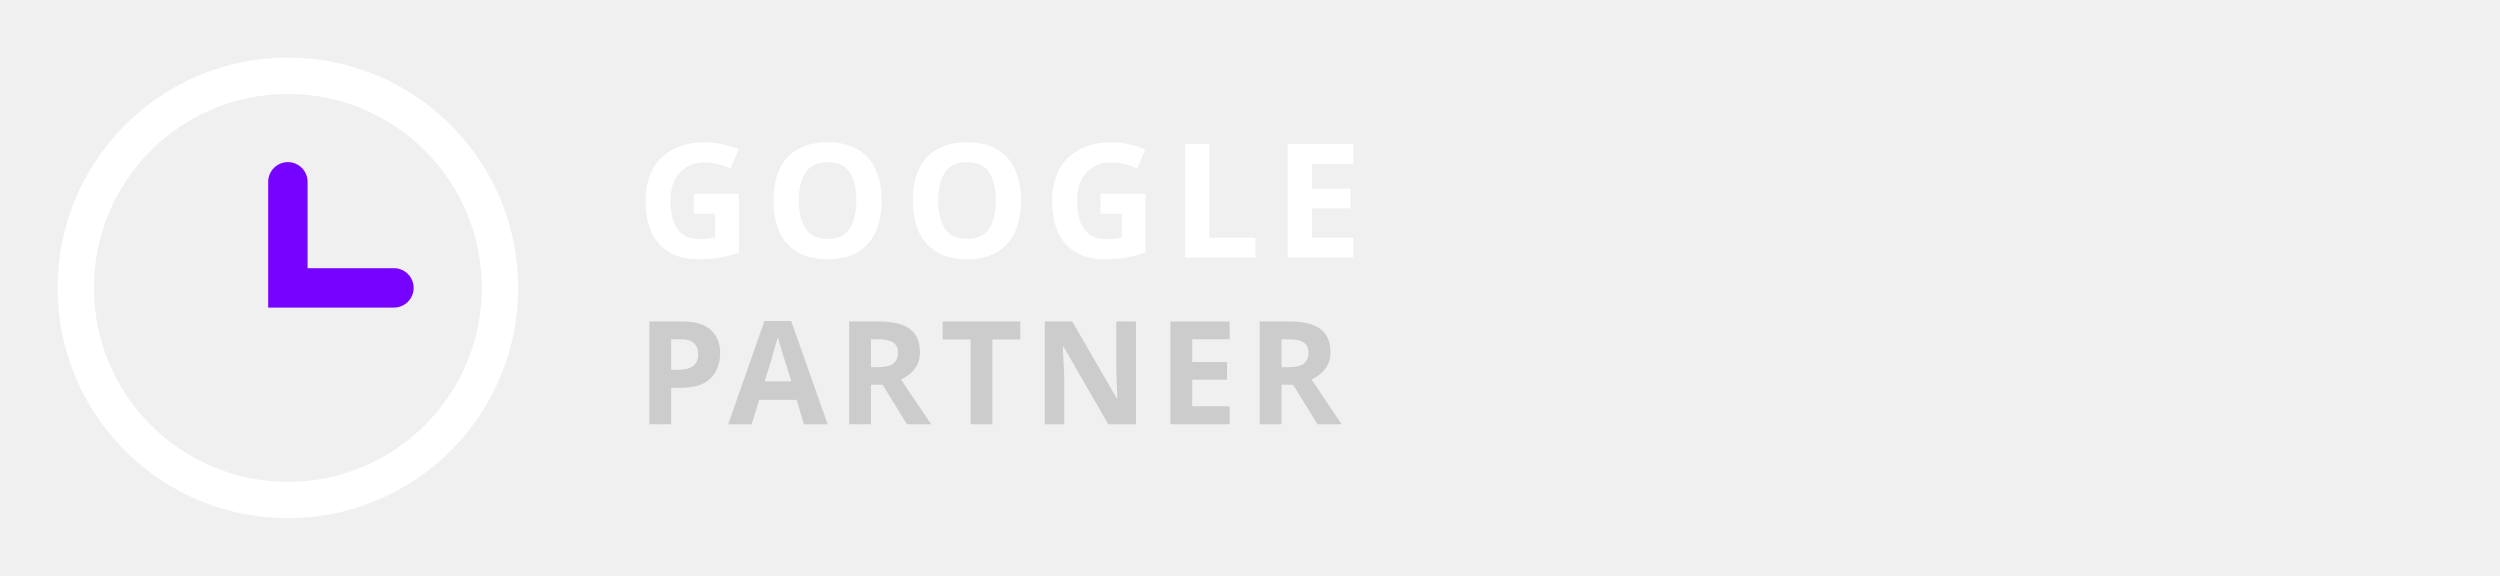
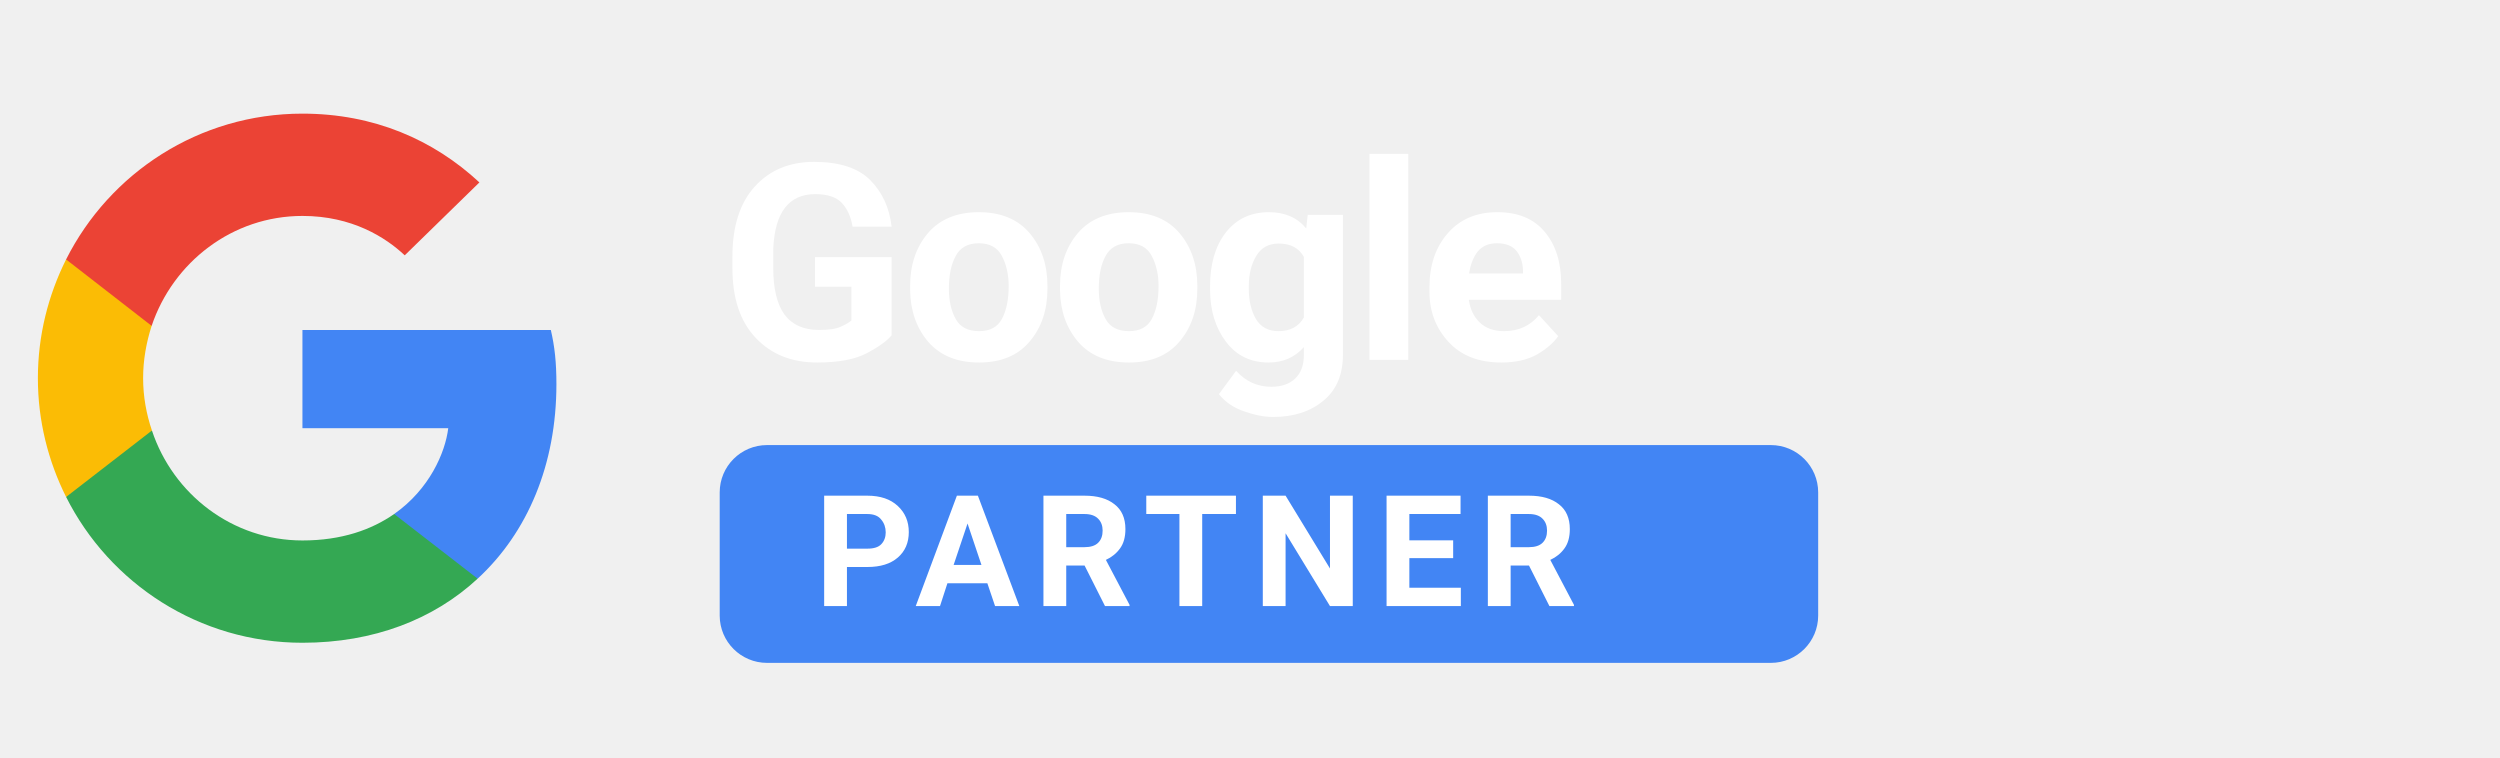
- <svg xmlns="http://www.w3.org/2000/svg" width="165" height="38" viewBox="0 0 165 38" fill="none">
-   <circle cx="19" cy="19" r="14" stroke="#fff" stroke-width="2.4" />
-   <path d="M19 12v7h7" stroke="#7602FF" stroke-width="2.6" stroke-linecap="round" />
-   <text x="42" y="17" font-family="sans-serif" font-size="10.5" font-weight="800" letter-spacing="0.08em" fill="#fff">GOOGLE</text>
-   <text x="42" y="28" font-family="sans-serif" font-size="9.5" font-weight="600" letter-spacing="0.06em" fill="#ccc">PARTNER</text>
+ <svg xmlns="http://www.w3.org/2000/svg" width="132" height="40" viewBox="0 0 132 40" fill="none">
+   <g transform="translate(2, 6) scale(0.107)">
+     <path d="M255.878 133.451c0-10.734-.871-18.567-2.756-26.69H130.55v48.448h71.947c-1.45 12.04-9.283 30.172-26.69 42.356l-.244 1.622 38.755 30.023 2.685.268c24.659-22.774 38.875-56.282 38.875-96.027" fill="#4285F4" />
+     <path d="M130.55 261.1c35.248 0 64.839-11.605 86.453-31.622l-41.196-31.913c-11.024 7.688-25.82 13.055-45.257 13.055-34.523 0-63.824-22.773-74.269-54.25l-1.531.13-40.298 31.187-.527 1.465C35.393 231.798 79.49 261.1 130.55 261.1" fill="#34A853" />
+     <path d="M56.281 156.37c-2.756-8.123-4.351-16.827-4.351-25.82 0-8.994 1.595-17.697 4.206-25.82l-.073-1.73L15.26 71.312l-1.335.635C5.077 89.644 0 109.517 0 130.55s5.077 40.905 13.925 58.602l42.356-32.782" fill="#FBBC05" />
+     <path d="M130.55 50.479c24.514 0 41.05 10.589 50.479 19.438l36.844-35.974C195.245 12.91 165.798 0 130.55 0 79.49 0 35.393 29.301 13.925 71.947l42.211 32.783c10.59-31.477 39.891-54.251 74.414-54.251" fill="#EB4335" />
+   </g>
+   <text x="38" y="19" font-family="-apple-system, BlinkMacSystemFont, 'Segoe UI', Roboto, sans-serif" font-size="14.5" font-weight="700" letter-spacing="-0.02em" fill="#FFFFFF">Google</text>
+   <rect x="38" y="23.5" width="58" height="11.5" rx="2.5" fill="#4285F4" />
+   <text x="43" y="32" font-family="-apple-system, BlinkMacSystemFont, 'Segoe UI', Roboto, sans-serif" font-size="8.2" font-weight="700" letter-spacing="0.09em" fill="#FFFFFF">PARTNER</text>
</svg>
